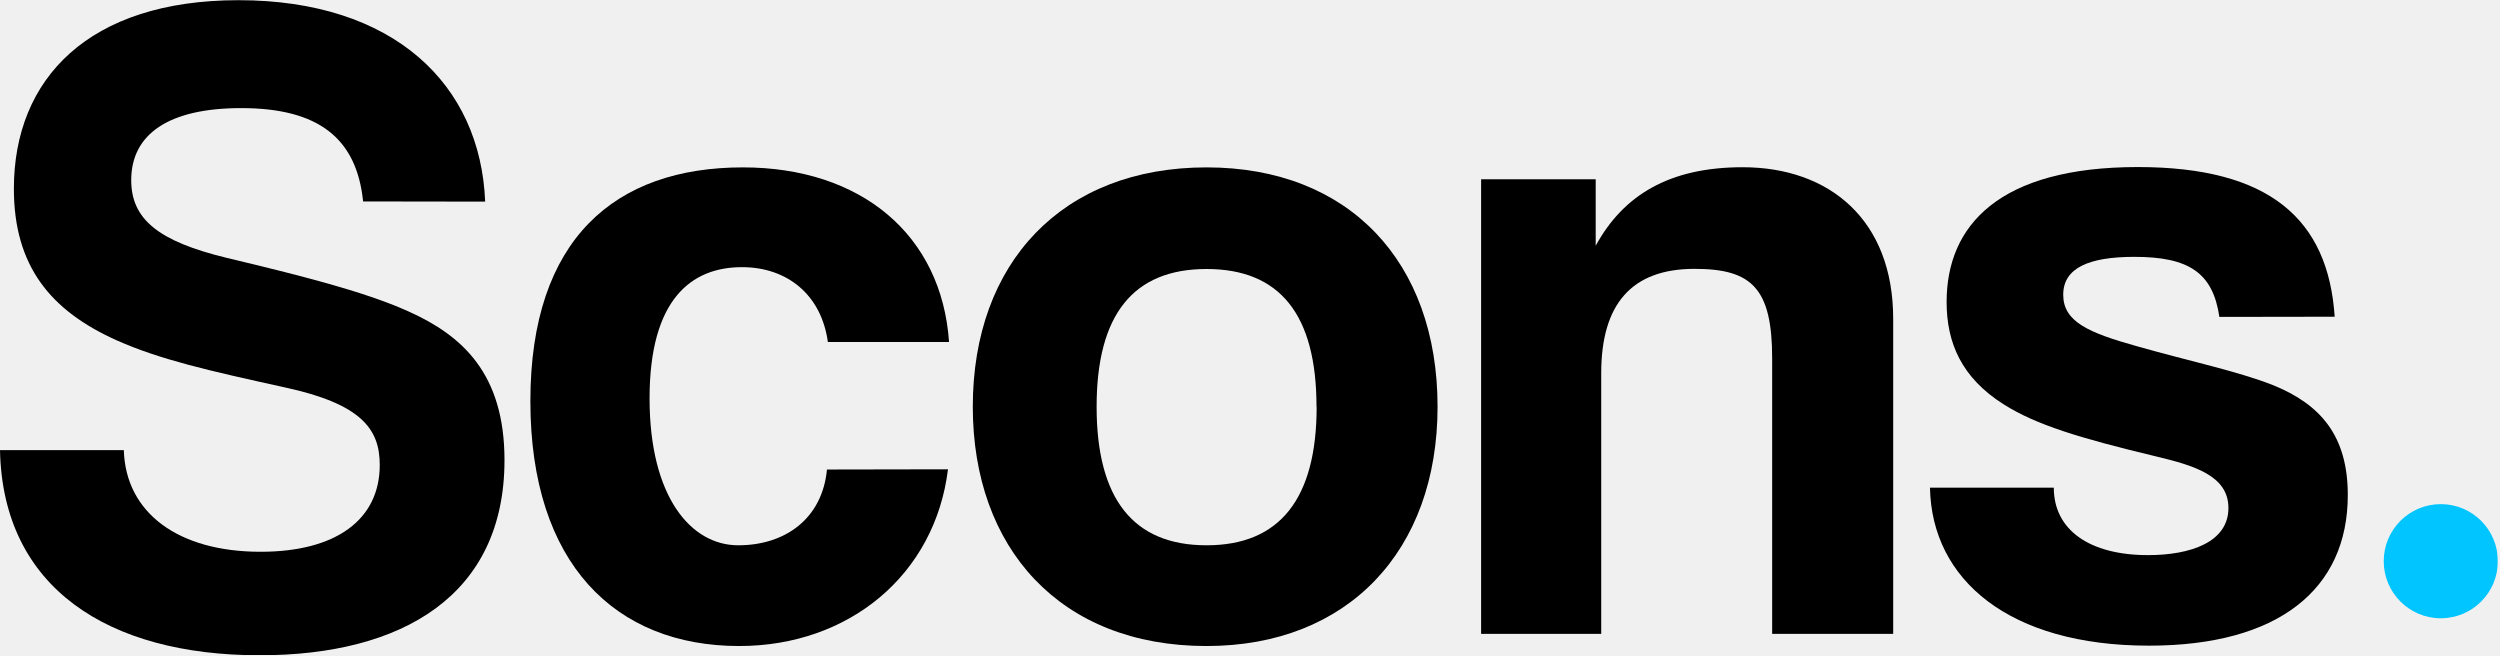
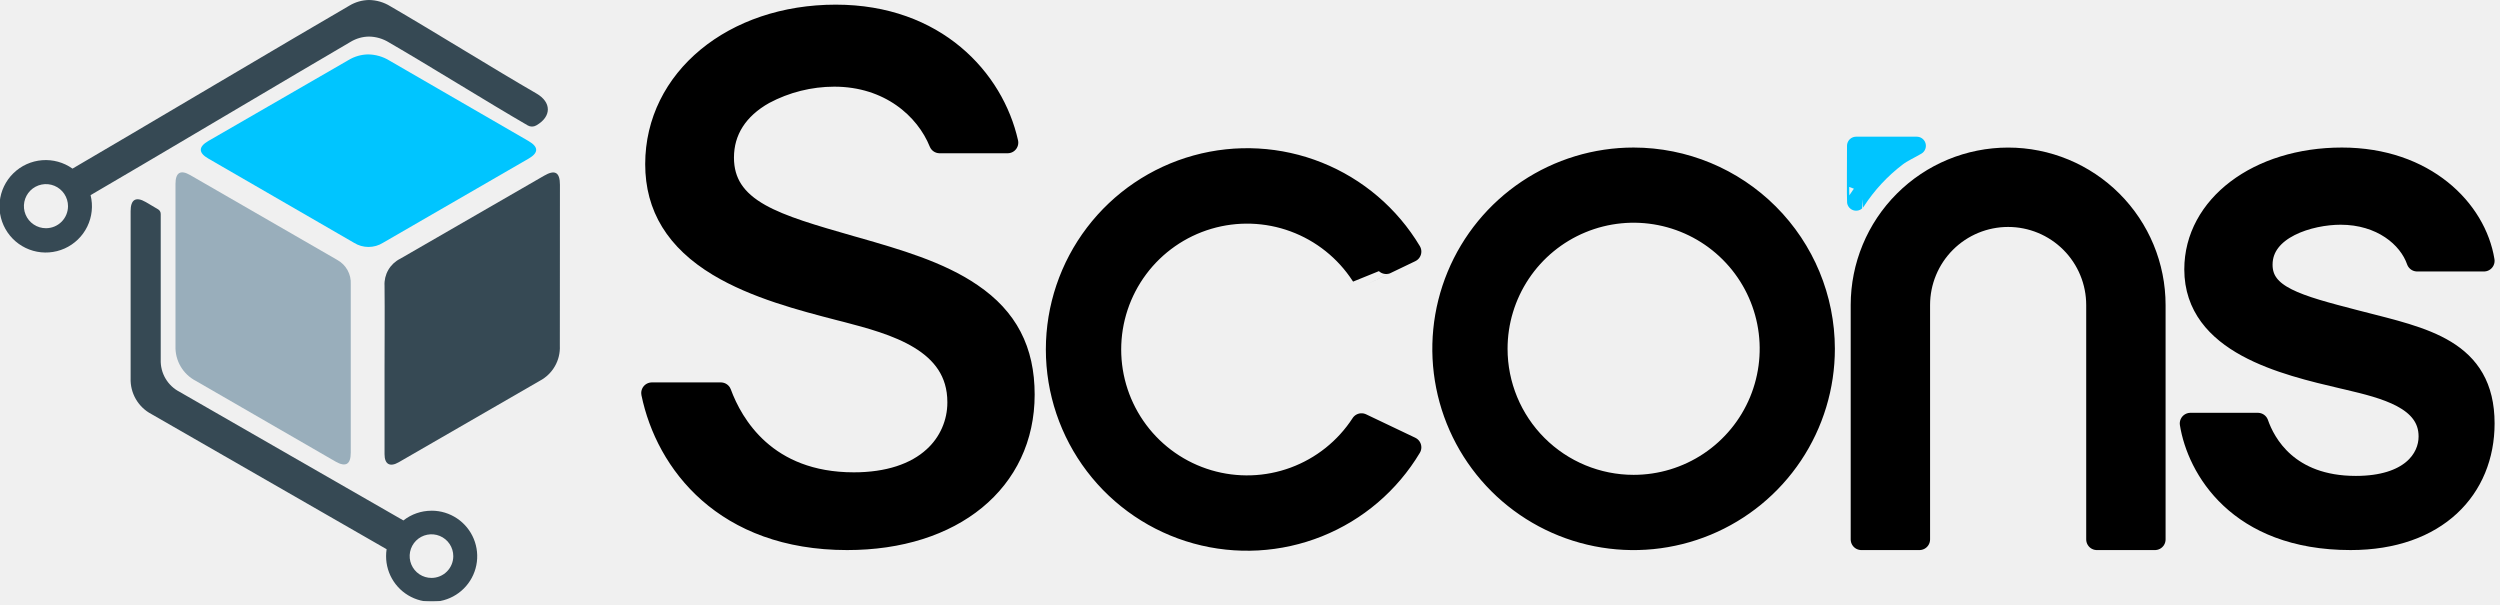
- <svg xmlns="http://www.w3.org/2000/svg" width="679" height="178" viewBox="0 0 679 178" fill="none">
-   <g clip-path="url(#clip0_390_13825)">
-     <mask id="mask0_390_13825" style="mask-type:luminance" maskUnits="userSpaceOnUse" x="-92" y="-48" width="863" height="274">
-       <path d="M770.211 -47.539H-91.789V225.461H770.211V-47.539Z" fill="white" />
+ <svg xmlns="http://www.w3.org/2000/svg" width="823" height="199" viewBox="0 0 823 199" fill="none">
+   <g clip-path="url(#clip0_477_24)">
+     <mask id="mask0_477_24" style="mask-type:luminance" maskUnits="userSpaceOnUse" x="-55" y="-41" width="981" height="297">
+       <path d="M926 -40.68H-55V255.32H926V-40.68Z" fill="white" />
    </mask>
-     <g mask="url(#mask0_390_13825)">
-       <path d="M98.62 54.711C96.87 37.641 86.62 29.361 65.5 29.361C45.92 29.361 35.64 36.361 35.64 48.931C35.64 59.471 42.91 65.501 61.48 70.011C80.3 74.531 98.62 79.011 110.92 84.571C125.47 91.091 137.02 101.381 137.02 124.971C137.02 161.611 109.41 177.971 70.52 177.971C29.36 177.971 0.75 159.651 0 122.261H33.63C34.13 139.321 48.43 149.861 70.77 149.861C91.35 149.861 103.14 141.081 103.14 126.281C103.14 116.491 98.14 109.711 77.29 105.201C56.72 100.681 43.42 97.671 31.62 92.401C13.8 84.401 3.77 72.321 3.77 51.241C3.77 21.381 24.09 0.051 64.77 0.051C106.92 0.051 130.51 22.891 131.77 54.761L98.62 54.711Z" fill="black" />
-       <path d="M257.471 127.461C253.961 156.091 230.621 175.461 200.761 175.461C167.131 175.461 144.051 153.131 144.051 108.961C144.051 64.791 167.131 45.461 201.761 45.461C233.881 45.461 255.761 63.781 257.761 92.891H224.851C223.091 80.091 213.851 72.561 201.511 72.561C187.711 72.561 176.421 81.351 176.421 108.201C176.421 135.051 187.711 148.101 200.511 148.101C213.311 148.101 223.341 140.821 224.601 127.521L257.471 127.461Z" fill="black" />
-       <path d="M264.211 110.461C264.211 71.311 288.551 45.461 327.701 45.461C366.341 45.461 390.441 71.061 390.441 110.461C390.441 149.601 366.091 175.461 327.701 175.461C287.841 175.461 264.211 148.811 264.211 110.461ZM357.561 110.461C357.561 85.361 347.561 73.061 327.701 73.061C307.841 73.061 297.841 85.361 297.841 110.461C297.841 135.561 307.841 148.101 327.701 148.101C347.561 148.101 357.601 135.511 357.601 110.461H357.561Z" fill="black" />
-       <path d="M481.32 172.15V97.37C481.32 78.29 475.8 73.02 460.24 73.02C443.17 73.02 434.89 82.56 434.89 101.38V172.15H402.27V48.68H433.39V66.75C440.92 52.95 453.46 45.42 473.29 45.42C496.88 45.42 514.19 59.72 514.19 86.58V172.15H481.32Z" fill="black" />
-       <path d="M602.78 86.071C601.02 74.071 594.5 69.761 579.69 69.761C567.39 69.761 560.37 72.761 560.37 80.051C560.37 87.341 567.14 90.341 580.44 94.051C594.5 98.051 607.8 100.831 617.33 104.591C630.33 109.861 637.66 118.401 637.66 134.461C637.66 160.051 618.84 175.361 583.66 175.361C545.76 175.361 524.66 157.541 524.18 132.451H557.81C557.81 143.991 567.59 150.771 583.4 150.771C594.95 150.771 605.24 147.251 605.24 137.971C605.24 129.191 595.95 126.431 585.41 123.921C564.58 118.921 553.04 115.381 544.26 109.861C532.71 102.591 528.7 93.051 528.7 82.011C528.7 61.181 543 45.371 580.64 45.371C616.28 45.371 632.34 59.421 634.1 86.021L602.78 86.071Z" fill="black" />
-       <path d="M662.92 167.92C671.48 167.92 678.42 160.98 678.42 152.42C678.42 143.86 671.48 136.92 662.92 136.92C654.36 136.92 647.42 143.86 647.42 152.42C647.42 160.98 654.36 167.92 662.92 167.92Z" fill="#00C5FF" />
+     <g mask="url(#mask0_477_24)">
+       <path d="M337.11 129.911C337.11 158.421 313.71 177.581 278.89 177.581C238.55 177.581 219.34 152.391 214.59 129.391H237.3C241.12 139.771 252.12 158.991 281.1 158.991C292.26 158.991 301.37 156.051 307.42 150.481C309.93 148.204 311.934 145.425 313.303 142.324C314.673 139.224 315.377 135.871 315.37 132.481V132.391C315.37 112.191 294 106.611 278.37 102.521L276.43 102.031C264.06 98.821 248.67 94.841 236.43 87.471C222.62 79.121 215.9 68.181 215.9 54.031C215.9 26.031 241.38 5.031 275.15 5.031C308.04 5.031 327.05 26.121 331.72 46.951H309.32C304.79 35.711 292.73 25.031 274.63 25.031C266.587 25.047 258.67 27.032 251.57 30.811C242.77 35.741 238.12 43.021 238.12 51.871C238.12 60.011 241.99 65.961 250.3 70.601C257.47 74.601 267.47 77.481 280.14 81.121L281.89 81.611C295.33 85.471 309.22 89.471 319.82 96.731C331.62 104.741 337.11 115.321 337.11 129.911Z" fill="black" stroke="black" stroke-width="7" stroke-linecap="round" stroke-linejoin="round" />
+       <path d="M448.21 139.55L464.41 147.27C457.359 159.054 446.638 168.199 433.891 173.305C421.144 178.411 407.074 179.195 393.839 175.538C380.603 171.88 368.932 163.983 360.615 153.056C352.299 142.13 347.795 128.777 347.795 115.045C347.795 101.313 352.299 87.961 360.615 77.034C368.932 66.107 380.603 58.21 393.839 54.552C407.074 50.895 421.144 51.679 433.891 56.785C446.638 61.891 457.359 71.037 464.41 82.82C464.41 82.82 448.24 90.6 448.21 90.56C442.928 82.438 435.162 76.24 426.07 72.891C416.978 69.541 407.048 69.22 397.758 71.975C388.469 74.73 380.319 80.413 374.523 88.177C368.727 95.942 365.596 105.371 365.596 115.06C365.596 124.749 368.727 134.179 374.523 141.943C380.319 149.707 388.469 155.391 397.758 158.145C407.048 160.9 416.978 160.579 426.07 157.23C435.162 153.881 442.928 147.683 448.21 139.56V139.55Z" fill="black" stroke="black" stroke-width="7" stroke-linecap="round" stroke-linejoin="round" />
+       <path d="M600.54 114.82C600.542 127.234 596.862 139.369 589.967 149.692C583.071 160.014 573.27 168.06 561.801 172.811C550.333 177.562 537.713 178.806 525.538 176.385C513.363 173.964 502.179 167.986 493.402 159.208C484.624 150.431 478.646 139.247 476.225 127.072C473.804 114.897 475.047 102.277 479.799 90.808C484.55 79.34 492.596 69.538 502.918 62.643C513.241 55.748 525.376 52.068 537.79 52.07C554.426 52.089 570.376 58.706 582.14 70.47C593.904 82.234 600.521 98.184 600.54 114.82ZM537.79 159.82C546.69 159.82 555.39 157.181 562.79 152.236C570.19 147.292 575.958 140.264 579.364 132.041C582.77 123.818 583.661 114.77 581.925 106.041C580.189 97.312 575.903 89.294 569.609 83.001C563.316 76.707 555.298 72.421 546.569 70.685C537.84 68.949 528.792 69.84 520.569 73.246C512.346 76.652 505.318 82.419 500.373 89.82C495.429 97.22 492.79 105.92 492.79 114.82C492.79 126.755 497.531 138.201 505.97 146.64C514.409 155.079 525.855 159.82 537.79 159.82Z" fill="black" stroke="black" stroke-width="7" stroke-linecap="round" stroke-linejoin="round" />
+       <path d="M624.616 51.72C619.274 55.775 614.679 60.729 611.036 66.36C610.956 66.45 611.036 48 611.036 48H631C629.099 49.132 626.371 50.374 624.616 51.72Z" fill="#00C5FF" stroke="#00C5FF" stroke-width="6" stroke-linecap="round" stroke-linejoin="round" />
+       <path d="M709.41 177.58H690.28V100.41C690.28 92.666 687.204 85.239 681.728 79.763C676.251 74.287 668.824 71.21 661.08 71.21C653.336 71.21 645.909 74.287 640.432 79.763C634.956 85.239 631.88 92.666 631.88 100.41V177.58H612.75V100.41C612.75 87.592 617.842 75.299 626.906 66.236C635.969 57.172 648.262 52.08 661.08 52.08C673.898 52.08 686.191 57.172 695.254 66.236C704.318 75.299 709.41 87.592 709.41 100.41V177.58Z" fill="black" stroke="black" stroke-width="7" stroke-linecap="round" stroke-linejoin="round" />
+       <path d="M817.72 139.4C817.72 160.72 802.28 177.58 773.82 177.58C736.62 177.58 723.4 153.94 721.08 139.4H743.3C745.61 146.04 753.17 160.17 775.54 160.17C793.38 160.17 799.7 151.28 799.7 143.68C799.7 131.2 784.81 127.68 772.83 124.84L771.31 124.49C751.9 119.94 722.57 113.06 722.57 88.68C722.57 67.8 743.38 52.07 770.95 52.07C798.35 52.07 815.01 69.07 817.72 85.87H795.72C792.97 77.94 783.89 70.48 770.52 70.48C760.52 70.48 744.63 75.01 744.63 87.14C744.63 97.53 756.23 100.56 775.44 105.55L776.81 105.9C797.73 111.32 817.72 114.99 817.72 139.4Z" fill="black" stroke="black" stroke-width="7" stroke-linecap="round" stroke-linejoin="round" />
+       <path d="M111 85.551C94.874 76.218 78.74 66.911 62.6 57.631C59.42 55.801 57.77 56.801 57.77 60.541C57.77 78.341 57.77 96.144 57.77 113.951C57.694 116.296 58.282 118.614 59.468 120.639C60.653 122.663 62.388 124.311 64.47 125.391L110.47 151.951C113.804 153.864 115.47 152.891 115.47 149.031C115.47 139.791 115.47 130.554 115.47 121.321C115.47 112.081 115.47 102.851 115.47 93.611C115.567 91.982 115.198 90.359 114.406 88.931C113.615 87.504 112.433 86.332 111 85.551Z" fill="#99AEBB" />
+       <path d="M184.33 60.861C184.33 56.691 182.69 55.751 179.09 57.861C163.323 66.961 147.553 76.061 131.78 85.161C130.135 85.974 128.766 87.254 127.843 88.84C126.92 90.426 126.484 92.249 126.59 94.081C126.69 103.081 126.59 112.081 126.59 121.081C126.59 130.561 126.59 140.081 126.59 149.531C126.59 152.861 128.38 153.841 131.28 152.161C146.773 143.228 162.253 134.291 177.72 125.351C179.793 124.252 181.512 122.587 182.677 120.549C183.842 118.512 184.405 116.185 184.3 113.841C184.306 96.161 184.316 78.501 184.33 60.861Z" fill="#364954" />
+       <path d="M115.47 13.74C117.285 12.655 119.355 12.068 121.47 12.04C123.806 12.072 126.088 12.743 128.07 13.98C141.13 21.54 160.71 33.75 173.77 41.31C174.185 41.546 174.653 41.67 175.13 41.67C175.607 41.67 176.076 41.546 176.49 41.31L176.6 41.25C181.6 38.37 181.6 33.66 176.6 30.78C162.75 22.78 142.37 10.1 128.52 2.07C126.399 0.749 123.958 0.033 121.46 0C119.211 0.039 117.011 0.666 115.08 1.82C100.14 10.44 41.35 45.32 23.87 55.51C20.96 53.441 17.414 52.46 13.854 52.741C10.294 53.022 6.946 54.545 4.395 57.045C1.845 59.545 0.255 62.863 -0.096 66.416C-0.447 69.97 0.462 73.535 2.473 76.486C4.485 79.437 7.47 81.587 10.906 82.559C14.342 83.531 18.011 83.264 21.27 81.805C24.53 80.345 27.172 77.786 28.735 74.575C30.298 71.364 30.682 67.706 29.82 64.24C44.13 55.95 102.44 21.32 115.47 13.74ZM15.13 75.13C13.694 75.13 12.29 74.704 11.097 73.906C9.903 73.109 8.972 71.975 8.423 70.648C7.873 69.322 7.729 67.862 8.01 66.454C8.29 65.045 8.981 63.752 9.996 62.736C11.012 61.721 12.305 61.03 13.714 60.749C15.122 60.469 16.582 60.613 17.908 61.163C19.235 61.712 20.369 62.643 21.166 63.837C21.964 65.031 22.39 66.434 22.39 67.87C22.39 69.796 21.625 71.642 20.264 73.004C18.902 74.365 17.055 75.13 15.13 75.13Z" fill="#364954" />
+       <path d="M126.129 79.9C142.089 70.653 158.056 61.423 174.029 52.21C177.349 50.29 177.319 48.37 174.029 46.45C158.769 37.63 143.516 28.807 128.269 19.98C126.141 18.659 123.693 17.943 121.189 17.91C118.936 17.944 116.732 18.572 114.799 19.73C99.406 28.63 84.006 37.52 68.599 46.4C65.279 48.32 65.259 50.3 68.599 52.21L116.509 79.91C117.949 80.819 119.618 81.3 121.321 81.298C123.023 81.297 124.691 80.812 126.129 79.9Z" fill="#00C5FF" />
+       <path d="M142.05 168.13C138.695 168.128 135.436 169.255 132.8 171.33C117.7 162.64 72.94 136.98 59.09 128.98C57.17 127.985 55.572 126.468 54.478 124.602C53.385 122.737 52.841 120.601 52.91 118.44C52.91 102.44 52.91 86.44 52.91 70.44C52.913 70.129 52.833 69.822 52.678 69.551C52.523 69.281 52.3 69.056 52.03 68.9L48 66.52C44.72 64.63 43 65.66 43 69.52C43 87.86 43 106.194 43 124.52C42.916 126.933 43.515 129.321 44.729 131.409C45.943 133.497 47.721 135.199 49.86 136.32C64.99 145.05 109.61 170.64 127.27 180.8C127.158 181.552 127.101 182.31 127.1 183.07C127.09 186.039 127.961 188.944 129.604 191.417C131.246 193.891 133.585 195.821 136.325 196.964C139.065 198.107 142.083 198.411 144.996 197.838C147.909 197.265 150.586 195.84 152.689 193.744C154.792 191.649 156.225 188.976 156.808 186.065C157.391 183.154 157.097 180.135 155.963 177.392C154.829 174.648 152.906 172.302 150.439 170.652C147.971 169.001 145.069 168.12 142.1 168.12L142.05 168.13ZM142.05 190.25C140.629 190.252 139.239 189.832 138.057 189.044C136.875 188.256 135.953 187.135 135.408 185.822C134.864 184.51 134.721 183.066 134.997 181.672C135.274 180.278 135.958 178.998 136.963 177.993C137.968 176.988 139.248 176.304 140.642 176.028C142.035 175.751 143.48 175.894 144.792 176.439C146.105 176.983 147.226 177.905 148.014 179.087C148.802 180.27 149.222 181.659 149.22 183.08C149.22 184.982 148.465 186.805 147.12 188.15C145.775 189.495 143.952 190.25 142.05 190.25Z" fill="#364954" />
    </g>
  </g>
  <defs>
-     <clipPath id="clip0_390_13825">
-       <rect width="678.42" height="177.92" fill="white" />
+     <clipPath id="clip0_477_24">
+       <rect width="822.38" height="198.02" fill="white" />
    </clipPath>
  </defs>
</svg>
